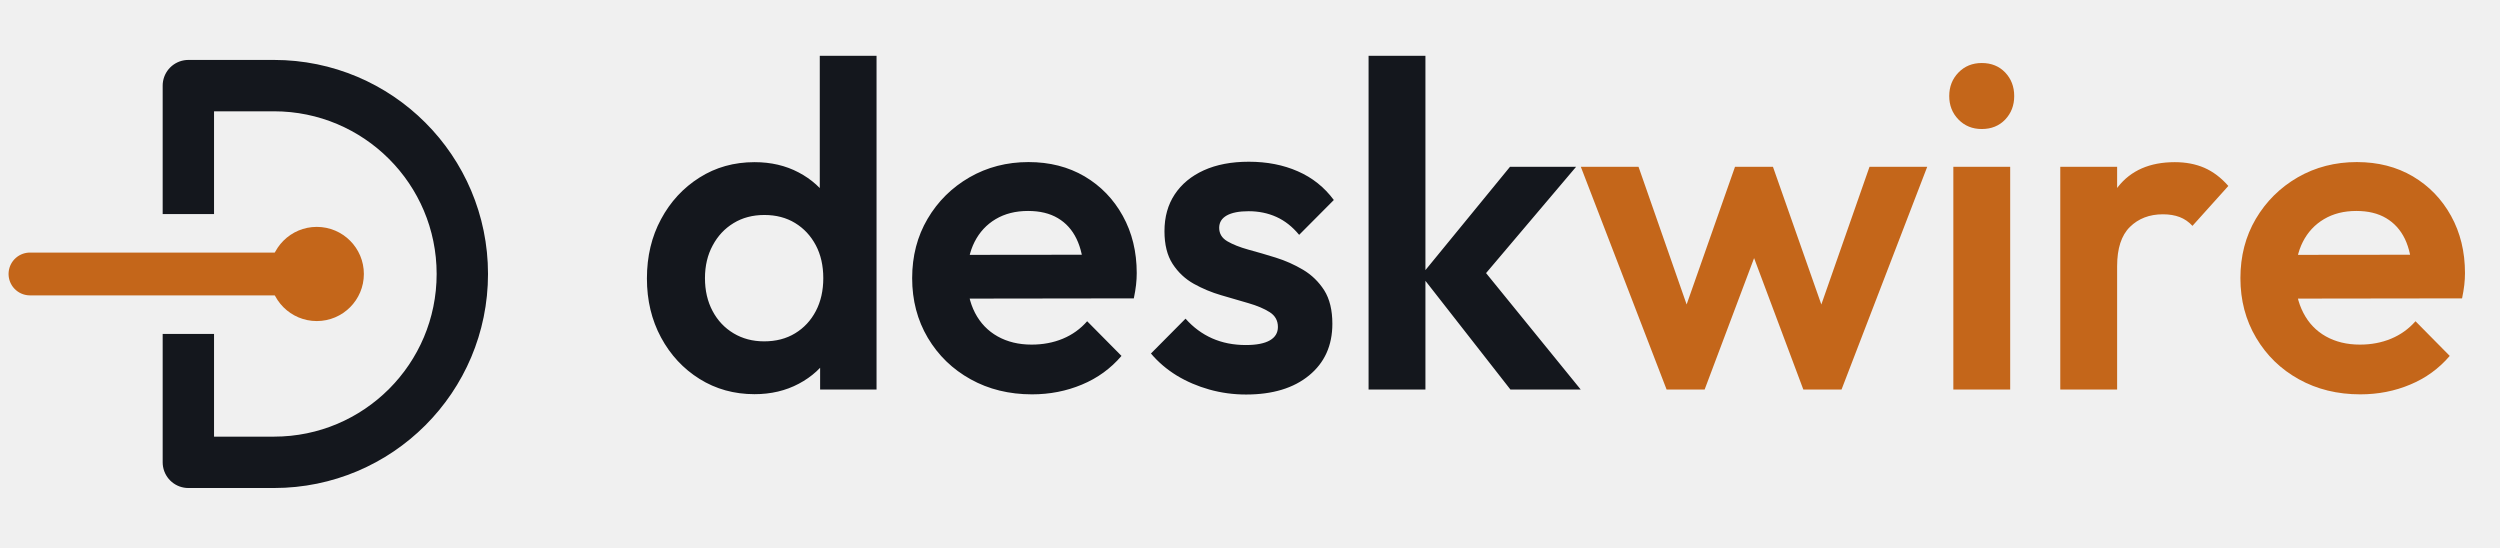
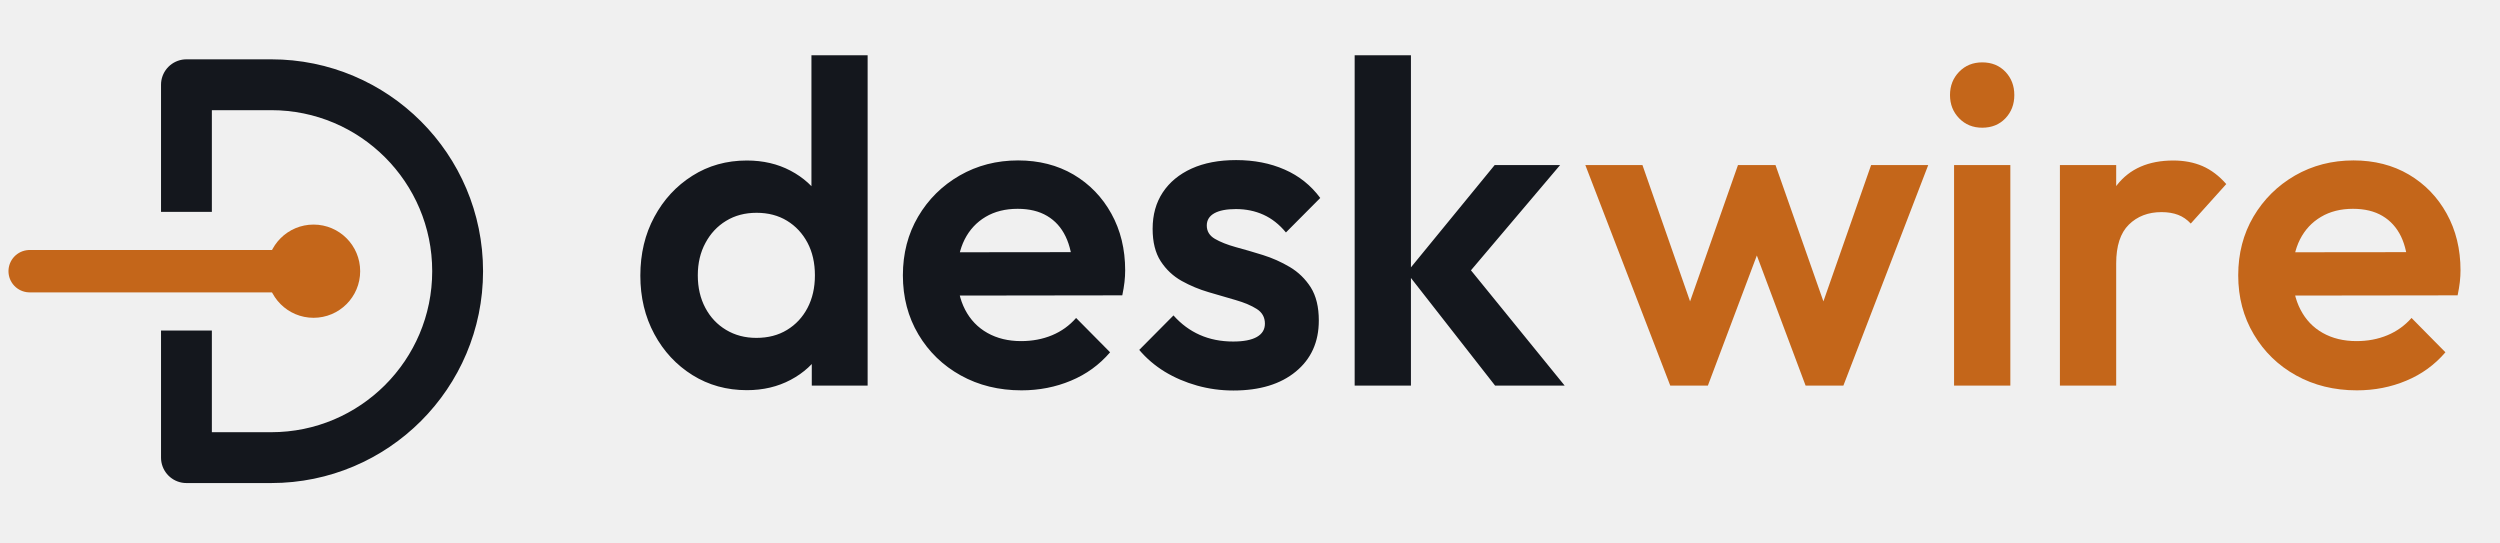
- <svg xmlns="http://www.w3.org/2000/svg" viewBox="0 0 292 64" width="292" height="64" role="img" aria-label="Deskwire">
+ <svg xmlns="http://www.w3.org/2000/svg" viewBox="0 0 295 64" width="295" height="64" role="img" aria-label="Deskwire">
  <mask id="kc" maskUnits="userSpaceOnUse" x="0" y="0" width="64" height="64">
    <rect width="64" height="64" fill="#fff" />
    <rect x="15" y="25" width="14" height="14" rx="3" fill="#000" />
  </mask>
  <path d="M22 10H32A22 22 0 0 1 32 54H22Z" fill="none" stroke="#14171d" stroke-width="6" stroke-linejoin="round" mask="url(#kc)" />
  <path d="M3.5 32H35" fill="none" stroke="#c4661a" stroke-width="5" stroke-linecap="round" />
  <circle cx="37" cy="32" r="5.5" fill="#c4661a" />
  <path d="M88.13 46.04Q84.56 46.04 81.71 44.26Q78.86 42.48 77.21 39.42Q75.56 36.36 75.56 32.53Q75.56 28.65 77.21 25.6Q78.85 22.54 81.7 20.74Q84.54 18.94 88.13 18.94Q91.01 18.94 93.28 20.14Q95.55 21.33 96.92 23.43Q98.29 25.52 98.34 28.18V36.72Q98.29 39.38 96.94 41.49Q95.59 43.61 93.3 44.82Q91.01 46.04 88.13 46.04ZM89.25 39.87Q91.33 39.87 92.87 38.93Q94.42 37.99 95.29 36.33Q96.16 34.67 96.16 32.49Q96.16 30.3 95.29 28.65Q94.41 26.99 92.87 26.05Q91.33 25.11 89.28 25.11Q87.23 25.11 85.68 26.06Q84.13 27 83.24 28.67Q82.34 30.33 82.34 32.49Q82.34 34.66 83.23 36.33Q84.11 37.99 85.68 38.93Q87.25 39.87 89.25 39.87ZM102.38 45.5H95.79V38.51L96.88 32.17L95.75 25.88V6.52H102.38Z M120.54 46.06Q116.54 46.06 113.37 44.3Q110.21 42.55 108.37 39.46Q106.54 36.37 106.54 32.49Q106.54 28.62 108.34 25.56Q110.14 22.5 113.24 20.71Q116.34 18.93 120.13 18.93Q123.83 18.93 126.68 20.6Q129.52 22.28 131.14 25.21Q132.77 28.15 132.77 31.9Q132.77 32.57 132.69 33.28Q132.61 33.98 132.43 34.85L110.75 34.88V29.77L129.22 29.75L126.6 31.83Q126.51 29.49 125.74 27.9Q124.98 26.32 123.56 25.48Q122.15 24.64 120.08 24.64Q117.9 24.64 116.3 25.59Q114.7 26.54 113.83 28.25Q112.96 29.97 112.96 32.36Q112.96 34.76 113.88 36.54Q114.81 38.33 116.52 39.29Q118.23 40.25 120.49 40.25Q122.48 40.25 124.14 39.56Q125.8 38.87 126.98 37.52L130.99 41.57Q129.09 43.79 126.37 44.92Q123.65 46.06 120.54 46.06Z M145.54 46.08Q143.33 46.08 141.26 45.5Q139.19 44.92 137.44 43.86Q135.7 42.79 134.43 41.29L138.47 37.22Q139.82 38.74 141.58 39.52Q143.34 40.3 145.52 40.3Q147.36 40.3 148.31 39.76Q149.26 39.22 149.26 38.19Q149.26 37.07 148.3 36.46Q147.34 35.85 145.82 35.41Q144.31 34.97 142.63 34.48Q140.95 33.99 139.44 33.15Q137.92 32.3 136.96 30.82Q136.01 29.35 136.01 27Q136.01 24.51 137.21 22.7Q138.41 20.89 140.61 19.89Q142.82 18.89 145.86 18.89Q149.05 18.89 151.59 20.01Q154.13 21.12 155.79 23.36L151.74 27.43Q150.57 26.01 149.09 25.34Q147.61 24.67 145.84 24.67Q144.17 24.67 143.28 25.17Q142.4 25.67 142.4 26.61Q142.4 27.62 143.35 28.18Q144.31 28.74 145.82 29.16Q147.34 29.57 149.01 30.09Q150.68 30.61 152.2 31.51Q153.71 32.41 154.67 33.91Q155.62 35.42 155.62 37.82Q155.62 41.62 152.9 43.85Q150.19 46.08 145.54 46.08Z M176.42 45.5 165.99 32.16 176.37 19.48H184.09L172.02 33.73L172.29 30.32L184.63 45.5ZM159.85 45.5V6.52H166.49V45.5Z" fill="#14171d" />
-   <path d="M194.66 45.5 184.64 19.48H191.38L197.99 38.4L195.98 38.46L202.65 19.48H207.08L213.75 38.46L211.74 38.4L218.36 19.48H225.1L215.09 45.5H210.63L203.89 27.51H205.87L199.1 45.5Z M228.15 45.5V19.48H234.79V45.5ZM231.47 15.07Q229.83 15.07 228.75 13.96Q227.67 12.85 227.67 11.22Q227.67 9.58 228.75 8.47Q229.83 7.36 231.47 7.36Q233.15 7.36 234.21 8.47Q235.26 9.58 235.26 11.22Q235.26 12.85 234.21 13.96Q233.15 15.07 231.47 15.07Z M240.64 45.5V19.48H247.28V45.5ZM247.28 31.09 244.79 29.56Q245.1 24.74 247.37 21.84Q249.64 18.94 254.02 18.94Q255.94 18.94 257.47 19.6Q259 20.27 260.27 21.72L256.08 26.38Q255.42 25.67 254.58 25.35Q253.73 25.03 252.63 25.03Q250.27 25.03 248.77 26.51Q247.28 27.98 247.28 31.09Z M275.68 46.06Q271.68 46.06 268.51 44.3Q265.35 42.55 263.52 39.46Q261.68 36.37 261.68 32.49Q261.68 28.62 263.48 25.56Q265.29 22.5 268.38 20.71Q271.48 18.93 275.28 18.93Q278.98 18.93 281.82 20.6Q284.66 22.28 286.28 25.21Q287.91 28.15 287.91 31.9Q287.91 32.57 287.83 33.28Q287.75 33.98 287.57 34.85L265.89 34.88V29.77L284.36 29.75L281.74 31.83Q281.65 29.49 280.89 27.9Q280.12 26.32 278.7 25.48Q277.29 24.64 275.22 24.64Q273.05 24.64 271.45 25.59Q269.84 26.54 268.97 28.25Q268.1 29.97 268.1 32.36Q268.1 34.76 269.03 36.54Q269.95 38.33 271.66 39.29Q273.37 40.25 275.64 40.25Q277.62 40.25 279.28 39.56Q280.94 38.87 282.13 37.52L286.13 41.57Q284.23 43.79 281.51 44.92Q278.8 46.06 275.68 46.06Z" fill="#c4661a" />
+   <path d="M197.09 45.5 187.07 19.48H193.81L200.42 38.4L198.41 38.46L205.08 19.48H209.51L216.18 38.46L214.17 38.4L220.79 19.48H227.53L217.52 45.5H213.06L206.32 27.51H208.3L201.53 45.5Z M230.58 45.5V19.48H237.22V45.5ZM233.9 15.07Q232.26 15.07 231.18 13.96Q230.1 12.85 230.1 11.22Q230.1 9.58 231.18 8.47Q232.26 7.36 233.9 7.36Q235.58 7.36 236.64 8.47Q237.69 9.58 237.69 11.22Q237.69 12.85 236.64 13.96Q235.58 15.07 233.9 15.07Z M243.07 45.5V19.48H249.71V45.5ZM249.71 31.09 247.22 29.56Q247.53 24.74 249.8 21.84Q252.07 18.94 256.45 18.94Q258.37 18.94 259.9 19.6Q261.43 20.27 262.7 21.72L258.51 26.38Q257.85 25.67 257.01 25.35Q256.16 25.03 255.06 25.03Q252.7 25.03 251.2 26.51Q249.71 27.98 249.71 31.09Z M278.11 46.06Q274.11 46.06 270.94 44.3Q267.78 42.55 265.95 39.46Q264.11 36.37 264.11 32.49Q264.11 28.62 265.91 25.56Q267.72 22.5 270.81 20.71Q273.91 18.93 277.71 18.93Q281.41 18.93 284.25 20.6Q287.09 22.28 288.71 25.21Q290.34 28.15 290.34 31.9Q290.34 32.57 290.26 33.28Q290.18 33.98 290 34.85L268.32 34.88V29.77L286.79 29.75L284.17 31.83Q284.08 29.49 283.32 27.9Q282.55 26.32 281.13 25.48Q279.72 24.64 277.65 24.64Q275.48 24.64 273.88 25.59Q272.27 26.54 271.4 28.25Q270.53 29.97 270.53 32.36Q270.53 34.76 271.46 36.54Q272.38 38.33 274.09 39.29Q275.8 40.25 278.07 40.25Q280.05 40.25 281.71 39.56Q283.37 38.87 284.56 37.52L288.56 41.57Q286.66 43.79 283.94 44.92Q281.23 46.06 278.11 46.06Z" fill="#c4661a" />
</svg>
